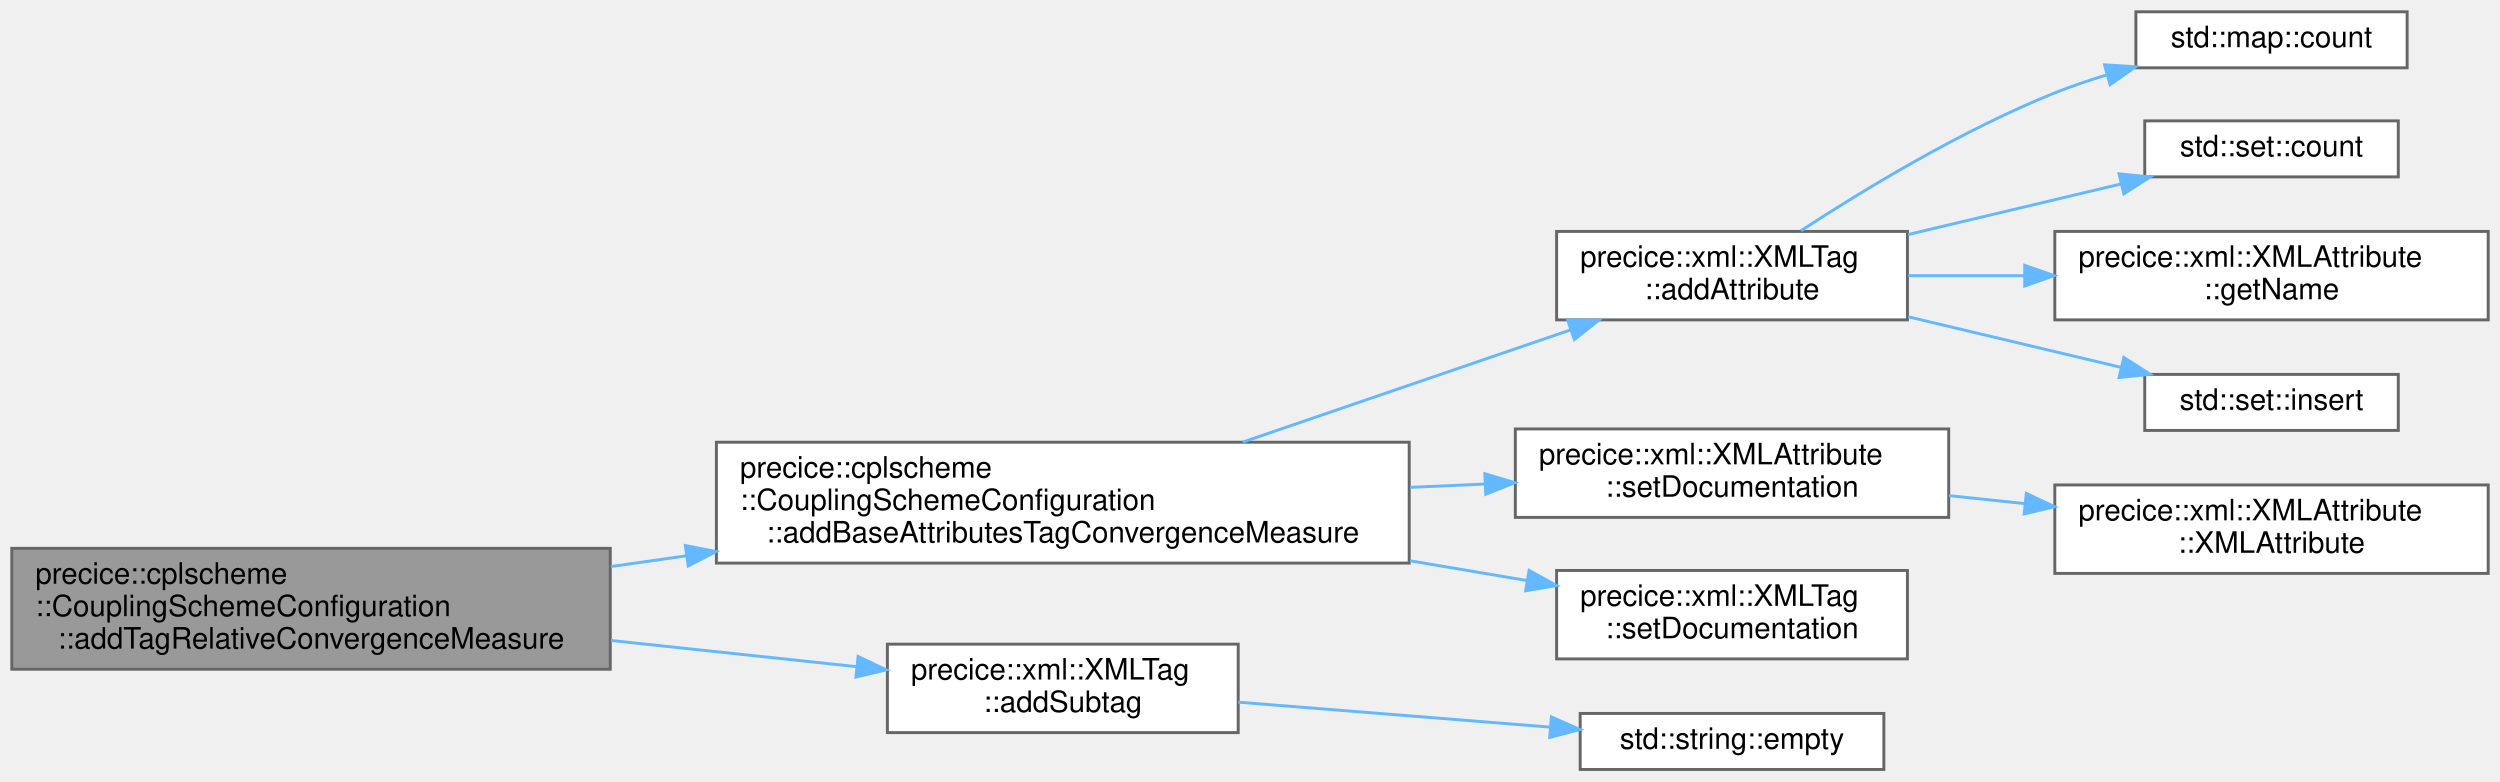
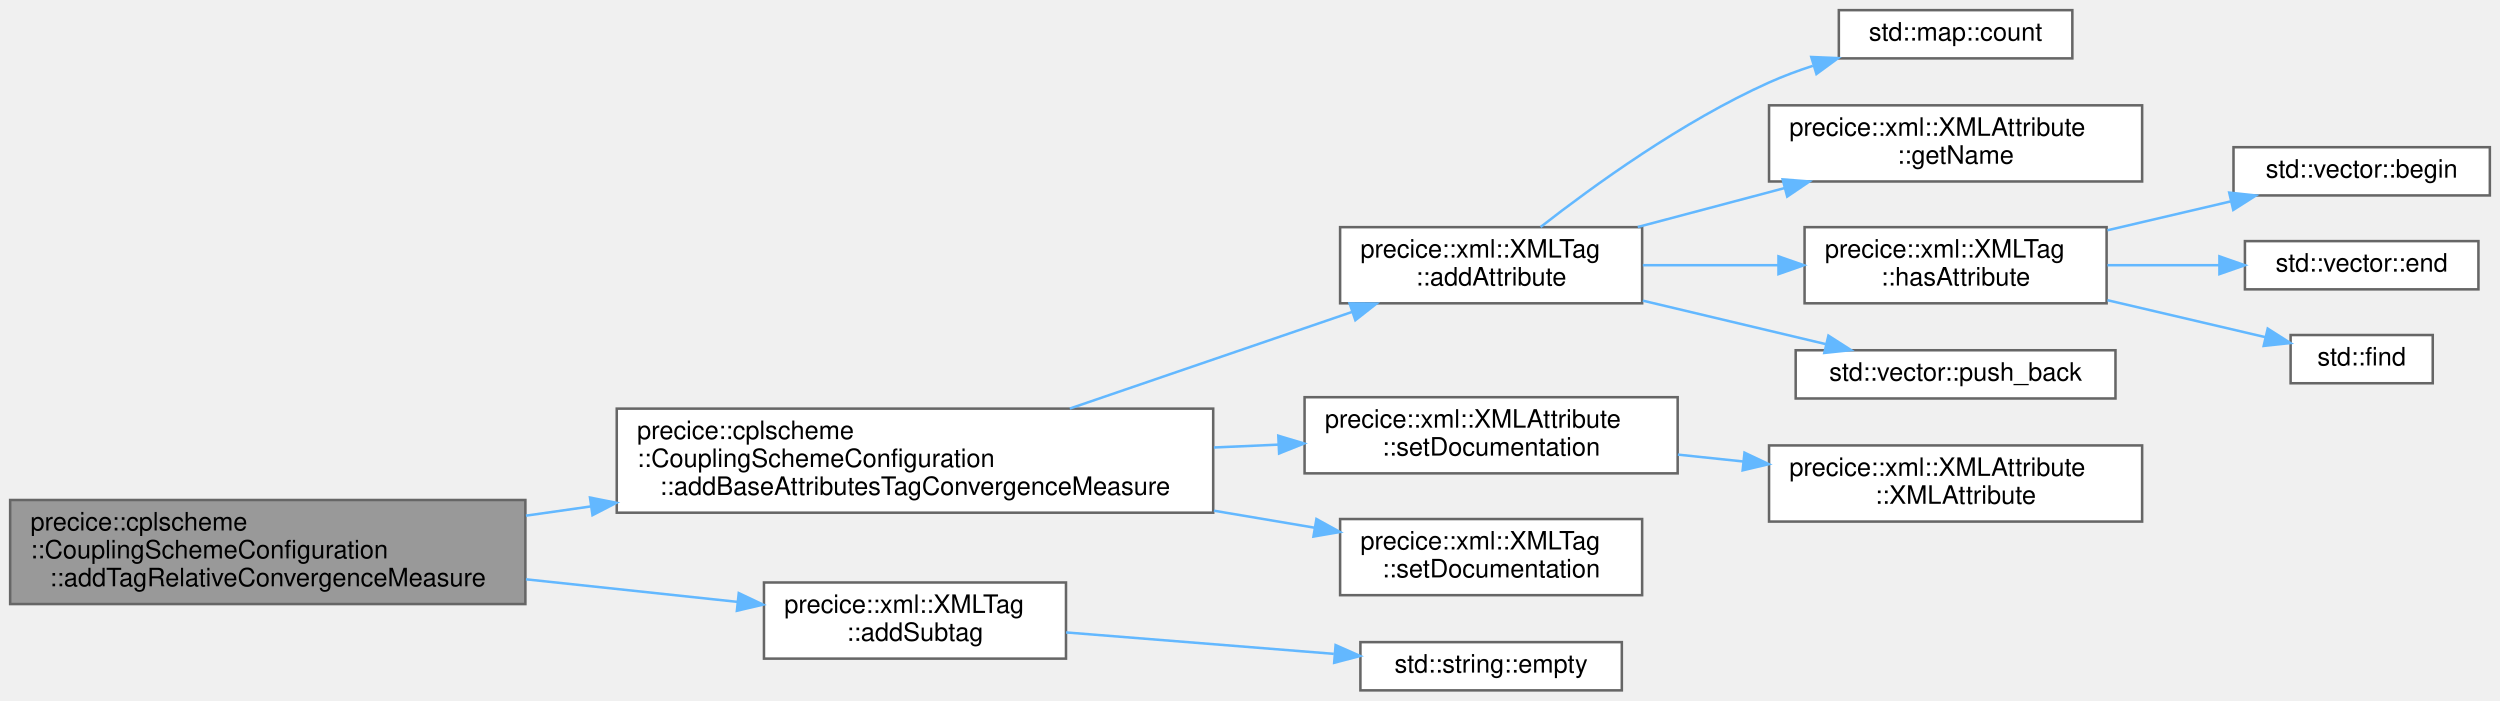
- <svg xmlns="http://www.w3.org/2000/svg" xmlns:xlink="http://www.w3.org/1999/xlink" width="848pt" height="265pt" viewBox="0.00 0.00 848.00 265.00">
-   <g id="graph0" class="graph" transform="scale(1 1) rotate(0) translate(4 261)">
+ <svg xmlns="http://www.w3.org/2000/svg" xmlns:xlink="http://www.w3.org/1999/xlink" width="985pt" height="276pt" viewBox="0.00 0.00 985.00 276.00">
+   <g id="graph0" class="graph" transform="scale(1 1) rotate(0) translate(4 272)">
    <g id="Node000001" class="node">
      <g id="a_Node000001">
        <a xlink:title=" ">
          <polygon fill="#999999" stroke="#666666" points="203,-75 0,-75 0,-34 203,-34 203,-75" />
          <text text-anchor="start" x="8" y="-63" font-family="Helvetica,sans-Serif" font-size="10.00">precice::cplscheme</text>
          <text text-anchor="start" x="8" y="-52" font-family="Helvetica,sans-Serif" font-size="10.00">::CouplingSchemeConfiguration</text>
          <text text-anchor="middle" x="101.5" y="-41" font-family="Helvetica,sans-Serif" font-size="10.00">::addTagRelativeConvergenceMeasure</text>
        </a>
      </g>
    </g>
    <g id="Node000002" class="node">
      <g id="a_Node000002">
        <a xlink:href="classprecice_1_1cplscheme_1_1CouplingSchemeConfiguration.html#a18bd32eda5f1036e13dbc3ef00340bc7" target="_top" xlink:title=" ">
          <polygon fill="white" stroke="#666666" points="474,-111 239,-111 239,-70 474,-70 474,-111" />
          <text text-anchor="start" x="247" y="-99" font-family="Helvetica,sans-Serif" font-size="10.00">precice::cplscheme</text>
          <text text-anchor="start" x="247" y="-88" font-family="Helvetica,sans-Serif" font-size="10.00">::CouplingSchemeConfiguration</text>
          <text text-anchor="middle" x="356.5" y="-77" font-family="Helvetica,sans-Serif" font-size="10.00">::addBaseAttributesTagConvergenceMeasure</text>
        </a>
      </g>
    </g>
    <g id="edge1_Node000001_Node000002" class="edge">
      <g id="a_edge1_Node000001_Node000002">
        <a xlink:title=" ">
          <path fill="none" stroke="#63b8ff" d="M203.22,-68.83C211.64,-70.03 220.22,-71.25 228.79,-72.47" />
          <polygon fill="#63b8ff" stroke="#63b8ff" points="228.46,-75.96 238.86,-73.9 229.45,-69.03 228.46,-75.96" />
        </a>
      </g>
    </g>
-     <g id="Node000011" class="node">
-       <g id="a_Node000011">
+     <g id="Node000014" class="node">
+       <g id="a_Node000014">
        <a xlink:href="classprecice_1_1xml_1_1XMLTag.html#af81dc6eea2b9a75e14ddd6033ed9a1d4" target="_top" xlink:title="Adds an XML tag as subtag by making a copy of the given tag.">
          <polygon fill="white" stroke="#666666" points="416,-42.5 297,-42.5 297,-12.5 416,-12.5 416,-42.5" />
          <text text-anchor="start" x="305" y="-30.5" font-family="Helvetica,sans-Serif" font-size="10.00">precice::xml::XMLTag</text>
          <text text-anchor="middle" x="356.5" y="-19.5" font-family="Helvetica,sans-Serif" font-size="10.00">::addSubtag</text>
        </a>
      </g>
    </g>
-     <g id="edge10_Node000001_Node000011" class="edge">
-       <g id="a_edge10_Node000001_Node000011">
+     <g id="edge13_Node000001_Node000014" class="edge">
+       <g id="a_edge13_Node000001_Node000014">
        <a xlink:title=" ">
          <path fill="none" stroke="#63b8ff" d="M203.22,-43.75C231.2,-40.77 260.94,-37.59 286.64,-34.85" />
          <polygon fill="#63b8ff" stroke="#63b8ff" points="287.07,-38.32 296.64,-33.78 286.33,-31.36 287.07,-38.32" />
        </a>
      </g>
    </g>
    <g id="Node000003" class="node">
      <g id="a_Node000003">
        <a xlink:href="classprecice_1_1xml_1_1XMLTag.html#af1e842f982d0efa6f85412a23a110529" target="_top" xlink:title="Removes the XML subtag with given name.">
          <polygon fill="white" stroke="#666666" points="643,-182.5 524,-182.5 524,-152.5 643,-152.5 643,-182.5" />
          <text text-anchor="start" x="532" y="-170.5" font-family="Helvetica,sans-Serif" font-size="10.00">precice::xml::XMLTag</text>
          <text text-anchor="middle" x="583.5" y="-159.5" font-family="Helvetica,sans-Serif" font-size="10.00">::addAttribute</text>
        </a>
      </g>
    </g>
    <g id="edge2_Node000002_Node000003" class="edge">
      <g id="a_edge2_Node000002_Node000003">
        <a xlink:title=" ">
          <path fill="none" stroke="#63b8ff" d="M417.5,-111.03C452.1,-122.87 495.24,-137.64 528.72,-149.1" />
          <polygon fill="#63b8ff" stroke="#63b8ff" points="527.75,-152.46 538.34,-152.39 530.01,-145.84 527.75,-152.46" />
        </a>
      </g>
    </g>
-     <g id="Node000008" class="node">
-       <g id="a_Node000008">
+     <g id="Node000011" class="node">
+       <g id="a_Node000011">
        <a xlink:href="classprecice_1_1xml_1_1XMLAttribute.html#ae6ec83e00d2bfd4e0a8263ded3182678" target="_top" xlink:title="Sets a documentation string for the attribute.">
          <polygon fill="white" stroke="#666666" points="657,-115.5 510,-115.5 510,-85.5 657,-85.5 657,-115.5" />
          <text text-anchor="start" x="518" y="-103.5" font-family="Helvetica,sans-Serif" font-size="10.00">precice::xml::XMLAttribute</text>
          <text text-anchor="middle" x="583.5" y="-92.5" font-family="Helvetica,sans-Serif" font-size="10.00">::setDocumentation</text>
        </a>
      </g>
    </g>
-     <g id="edge7_Node000002_Node000008" class="edge">
-       <g id="a_edge7_Node000002_Node000008">
+     <g id="edge10_Node000002_Node000011" class="edge">
+       <g id="a_edge10_Node000002_Node000011">
        <a xlink:title=" ">
          <path fill="none" stroke="#63b8ff" d="M474.28,-95.69C482.88,-96.07 491.44,-96.45 499.77,-96.82" />
          <polygon fill="#63b8ff" stroke="#63b8ff" points="499.65,-100.32 509.8,-97.27 499.97,-93.33 499.65,-100.32" />
        </a>
      </g>
    </g>
-     <g id="Node000010" class="node">
-       <g id="a_Node000010">
+     <g id="Node000013" class="node">
+       <g id="a_Node000013">
        <a xlink:href="classprecice_1_1xml_1_1XMLTag.html#a7e13b793f414fd2fea562f2ad1e2a1d9" target="_top" xlink:title="Adds a description of the purpose of this XML tag.">
          <polygon fill="white" stroke="#666666" points="643,-67.5 524,-67.5 524,-37.5 643,-37.5 643,-67.5" />
          <text text-anchor="start" x="532" y="-55.5" font-family="Helvetica,sans-Serif" font-size="10.00">precice::xml::XMLTag</text>
          <text text-anchor="middle" x="583.5" y="-44.5" font-family="Helvetica,sans-Serif" font-size="10.00">::setDocumentation</text>
        </a>
      </g>
    </g>
-     <g id="edge9_Node000002_Node000010" class="edge">
-       <g id="a_edge9_Node000002_Node000010">
+     <g id="edge12_Node000002_Node000013" class="edge">
+       <g id="a_edge12_Node000002_Node000013">
        <a xlink:title=" ">
          <path fill="none" stroke="#63b8ff" d="M474.28,-70.78C487.88,-68.48 501.39,-66.2 514.02,-64.07" />
          <polygon fill="#63b8ff" stroke="#63b8ff" points="514.67,-67.51 523.95,-62.39 513.5,-60.6 514.67,-67.51" />
        </a>
      </g>
    </g>
    <g id="Node000004" class="node">
      <g id="a_Node000004">
        <a target="_parent" xlink:href="http://en.cppreference.com/w/cpp/container/map/count.html#" xlink:title=" ">
-           <polygon fill="white" stroke="#666666" points="812.5,-257 720.5,-257 720.5,-238 812.5,-238 812.5,-257" />
-           <text text-anchor="middle" x="766.5" y="-245" font-family="Helvetica,sans-Serif" font-size="10.00">std::map::count</text>
+           <polygon fill="white" stroke="#666666" points="812.5,-268 720.5,-268 720.5,-249 812.5,-249 812.5,-268" />
+           <text text-anchor="middle" x="766.5" y="-256" font-family="Helvetica,sans-Serif" font-size="10.00">std::map::count</text>
        </a>
      </g>
    </g>
    <g id="edge3_Node000003_Node000004" class="edge">
      <g id="a_edge3_Node000003_Node000004">
        <a xlink:title=" ">
-           <path fill="none" stroke="#63b8ff" d="M606.85,-182.73C628.17,-196.64 661.59,-216.91 693,-229.5 698.55,-231.73 704.46,-233.73 710.41,-235.53" />
-           <polygon fill="#63b8ff" stroke="#63b8ff" points="709.84,-239.01 720.41,-238.36 711.74,-232.27 709.84,-239.01" />
+           <path fill="none" stroke="#63b8ff" d="M602.98,-182.55C623.72,-198.75 658.96,-224.25 693,-239.5 698.48,-241.95 704.33,-244.14 710.26,-246.07" />
+           <polygon fill="#63b8ff" stroke="#63b8ff" points="709.64,-249.55 720.23,-249.1 711.68,-242.85 709.64,-249.55" />
        </a>
      </g>
    </g>
    <g id="Node000005" class="node">
      <g id="a_Node000005">
-         <a target="_parent" xlink:href="http://en.cppreference.com/w/cpp/container/set/count.html#" xlink:title=" ">
-           <polygon fill="white" stroke="#666666" points="809.5,-220 723.5,-220 723.5,-201 809.5,-201 809.5,-220" />
-           <text text-anchor="middle" x="766.5" y="-208" font-family="Helvetica,sans-Serif" font-size="10.00">std::set::count</text>
+         <a xlink:href="classprecice_1_1xml_1_1XMLAttribute.html#aa00da780a944ba7db691f02b569b61d2" target="_top" xlink:title=" ">
+           <polygon fill="white" stroke="#666666" points="840,-230.5 693,-230.5 693,-200.5 840,-200.5 840,-230.5" />
+           <text text-anchor="start" x="701" y="-218.5" font-family="Helvetica,sans-Serif" font-size="10.00">precice::xml::XMLAttribute</text>
+           <text text-anchor="middle" x="766.5" y="-207.5" font-family="Helvetica,sans-Serif" font-size="10.00">::getName</text>
        </a>
      </g>
    </g>
    <g id="edge4_Node000003_Node000005" class="edge">
      <g id="a_edge4_Node000003_Node000005">
        <a xlink:title=" ">
-           <path fill="none" stroke="#63b8ff" d="M643.27,-181.46C666.54,-186.99 693.02,-193.28 715.37,-198.59" />
-           <polygon fill="#63b8ff" stroke="#63b8ff" points="714.78,-202.05 725.32,-200.95 716.4,-195.24 714.78,-202.05" />
+           <path fill="none" stroke="#63b8ff" d="M641.27,-182.56C659.64,-187.43 680.16,-192.87 699.16,-197.91" />
+           <polygon fill="#63b8ff" stroke="#63b8ff" points="698.37,-201.32 708.93,-200.5 700.16,-194.55 698.37,-201.32" />
        </a>
      </g>
    </g>
    <g id="Node000006" class="node">
      <g id="a_Node000006">
-         <a xlink:href="classprecice_1_1xml_1_1XMLAttribute.html#aa00da780a944ba7db691f02b569b61d2" target="_top" xlink:title=" ">
-           <polygon fill="white" stroke="#666666" points="840,-182.5 693,-182.5 693,-152.5 840,-152.5 840,-182.5" />
-           <text text-anchor="start" x="701" y="-170.5" font-family="Helvetica,sans-Serif" font-size="10.00">precice::xml::XMLAttribute</text>
-           <text text-anchor="middle" x="766.5" y="-159.5" font-family="Helvetica,sans-Serif" font-size="10.00">::getName</text>
+         <a xlink:href="classprecice_1_1xml_1_1XMLTag.html#a2d1880a2c372828603fae92dd328e563" target="_top" xlink:title=" ">
+           <polygon fill="white" stroke="#666666" points="826,-182.5 707,-182.5 707,-152.5 826,-152.5 826,-182.5" />
+           <text text-anchor="start" x="715" y="-170.5" font-family="Helvetica,sans-Serif" font-size="10.00">precice::xml::XMLTag</text>
+           <text text-anchor="middle" x="766.5" y="-159.5" font-family="Helvetica,sans-Serif" font-size="10.00">::hasAttribute</text>
        </a>
      </g>
    </g>
    <g id="edge5_Node000003_Node000006" class="edge">
      <g id="a_edge5_Node000003_Node000006">
        <a xlink:title=" ">
-           <path fill="none" stroke="#63b8ff" d="M643.27,-167.5C655.85,-167.5 669.37,-167.5 682.67,-167.5" />
-           <polygon fill="#63b8ff" stroke="#63b8ff" points="682.78,-171 692.78,-167.5 682.78,-164 682.78,-171" />
+           <path fill="none" stroke="#63b8ff" d="M643.27,-167.5C660.26,-167.5 678.97,-167.5 696.53,-167.5" />
+           <polygon fill="#63b8ff" stroke="#63b8ff" points="696.72,-171 706.72,-167.5 696.72,-164 696.72,-171" />
+         </a>
+       </g>
+     </g>
+     <g id="Node000010" class="node">
+       <g id="a_Node000010">
+         <a target="_parent" xlink:href="http://en.cppreference.com/w/cpp/container/vector/push_back.html#" xlink:title=" ">
+           <polygon fill="white" stroke="#666666" points="829.5,-134 703.5,-134 703.5,-115 829.5,-115 829.5,-134" />
+           <text text-anchor="middle" x="766.5" y="-122" font-family="Helvetica,sans-Serif" font-size="10.00">std::vector::push_back</text>
+         </a>
+       </g>
+     </g>
+     <g id="edge9_Node000003_Node000010" class="edge">
+       <g id="a_edge9_Node000003_Node000010">
+         <a xlink:title=" ">
+           <path fill="none" stroke="#63b8ff" d="M643.27,-153.54C666.54,-148.01 693.02,-141.72 715.37,-136.41" />
+           <polygon fill="#63b8ff" stroke="#63b8ff" points="716.4,-139.76 725.32,-134.05 714.78,-132.95 716.4,-139.76" />
        </a>
      </g>
    </g>
    <g id="Node000007" class="node">
      <g id="a_Node000007">
-         <a target="_parent" xlink:href="http://en.cppreference.com/w/cpp/container/set/insert.html#" xlink:title=" ">
-           <polygon fill="white" stroke="#666666" points="809.5,-134 723.5,-134 723.5,-115 809.5,-115 809.5,-134" />
-           <text text-anchor="middle" x="766.5" y="-122" font-family="Helvetica,sans-Serif" font-size="10.00">std::set::insert</text>
-         </a>
-       </g>
-     </g>
-     <g id="edge6_Node000003_Node000007" class="edge">
-       <g id="a_edge6_Node000003_Node000007">
-         <a xlink:title=" ">
-           <path fill="none" stroke="#63b8ff" d="M643.27,-153.54C666.54,-148.01 693.02,-141.72 715.37,-136.41" />
-           <polygon fill="#63b8ff" stroke="#63b8ff" points="716.4,-139.76 725.32,-134.05 714.78,-132.95 716.4,-139.76" />
+         <a target="_parent" xlink:href="http://en.cppreference.com/w/cpp/container/vector/begin.html#" xlink:title=" ">
+           <polygon fill="white" stroke="#666666" points="977,-214 876,-214 876,-195 977,-195 977,-214" />
+           <text text-anchor="middle" x="926.5" y="-202" font-family="Helvetica,sans-Serif" font-size="10.00">std::vector::begin</text>
+         </a>
+       </g>
+     </g>
+     <g id="edge6_Node000006_Node000007" class="edge">
+       <g id="a_edge6_Node000006_Node000007">
+         <a xlink:title=" ">
+           <path fill="none" stroke="#63b8ff" d="M826.33,-181.28C842.31,-185.02 859.47,-189.04 874.94,-192.66" />
+           <polygon fill="#63b8ff" stroke="#63b8ff" points="874.31,-196.11 884.84,-194.98 875.9,-189.29 874.31,-196.11" />
+         </a>
+       </g>
+     </g>
+     <g id="Node000008" class="node">
+       <g id="a_Node000008">
+         <a target="_parent" xlink:href="http://en.cppreference.com/w/cpp/container/vector/end.html#" xlink:title=" ">
+           <polygon fill="white" stroke="#666666" points="972.5,-177 880.5,-177 880.5,-158 972.5,-158 972.5,-177" />
+           <text text-anchor="middle" x="926.5" y="-165" font-family="Helvetica,sans-Serif" font-size="10.00">std::vector::end</text>
+         </a>
+       </g>
+     </g>
+     <g id="edge7_Node000006_Node000008" class="edge">
+       <g id="a_edge7_Node000006_Node000008">
+         <a xlink:title=" ">
+           <path fill="none" stroke="#63b8ff" d="M826.33,-167.5C840.74,-167.5 856.1,-167.5 870.32,-167.5" />
+           <polygon fill="#63b8ff" stroke="#63b8ff" points="870.45,-171 880.45,-167.5 870.45,-164 870.45,-171" />
        </a>
      </g>
    </g>
    <g id="Node000009" class="node">
      <g id="a_Node000009">
+         <a target="_parent" xlink:href="http://en.cppreference.com/w/cpp/algorithm/find.html#" xlink:title=" ">
+           <polygon fill="white" stroke="#666666" points="954.5,-140 898.5,-140 898.5,-121 954.5,-121 954.5,-140" />
+           <text text-anchor="middle" x="926.5" y="-128" font-family="Helvetica,sans-Serif" font-size="10.00">std::find</text>
+         </a>
+       </g>
+     </g>
+     <g id="edge8_Node000006_Node000009" class="edge">
+       <g id="a_edge8_Node000006_Node000009">
+         <a xlink:title=" ">
+           <path fill="none" stroke="#63b8ff" d="M826.33,-153.72C847.21,-148.83 870.1,-143.47 888.62,-139.14" />
+           <polygon fill="#63b8ff" stroke="#63b8ff" points="889.48,-142.53 898.42,-136.84 887.89,-135.71 889.48,-142.53" />
+         </a>
+       </g>
+     </g>
+     <g id="Node000012" class="node">
+       <g id="a_Node000012">
        <a xlink:href="classprecice_1_1xml_1_1XMLAttribute.html#aabe7dcb8b1549b7d14ab59b04eff751a" target="_top" xlink:title=" ">
          <polygon fill="white" stroke="#666666" points="840,-96.5 693,-96.5 693,-66.5 840,-66.5 840,-96.5" />
          <text text-anchor="start" x="701" y="-84.5" font-family="Helvetica,sans-Serif" font-size="10.00">precice::xml::XMLAttribute</text>
          <text text-anchor="middle" x="766.5" y="-73.5" font-family="Helvetica,sans-Serif" font-size="10.00">::XMLAttribute</text>
        </a>
      </g>
    </g>
-     <g id="edge8_Node000008_Node000009" class="edge">
-       <g id="a_edge8_Node000008_Node000009">
+     <g id="edge11_Node000011_Node000012" class="edge">
+       <g id="a_edge11_Node000011_Node000012">
        <a xlink:title=" ">
          <path fill="none" stroke="#63b8ff" d="M657.08,-92.88C665.56,-91.99 674.26,-91.08 682.87,-90.17" />
          <polygon fill="#63b8ff" stroke="#63b8ff" points="683.33,-93.65 692.91,-89.12 682.6,-86.68 683.33,-93.65" />
        </a>
      </g>
    </g>
-     <g id="Node000012" class="node">
-       <g id="a_Node000012">
+     <g id="Node000015" class="node">
+       <g id="a_Node000015">
        <a target="_parent" xlink:href="http://en.cppreference.com/w/cpp/string/basic_string/empty.html#" xlink:title=" ">
          <polygon fill="white" stroke="#666666" points="635,-19 532,-19 532,0 635,0 635,-19" />
          <text text-anchor="middle" x="583.5" y="-7" font-family="Helvetica,sans-Serif" font-size="10.00">std::string::empty</text>
        </a>
      </g>
    </g>
-     <g id="edge11_Node000011_Node000012" class="edge">
-       <g id="a_edge11_Node000011_Node000012">
+     <g id="edge14_Node000014_Node000015" class="edge">
+       <g id="a_edge14_Node000014_Node000015">
        <a xlink:title=" ">
          <path fill="none" stroke="#63b8ff" d="M416.03,-22.82C448.46,-20.22 488.73,-17 521.53,-14.38" />
          <polygon fill="#63b8ff" stroke="#63b8ff" points="522.22,-17.83 531.9,-13.55 521.66,-10.86 522.22,-17.83" />
        </a>
      </g>
    </g>
  </g>
</svg>
